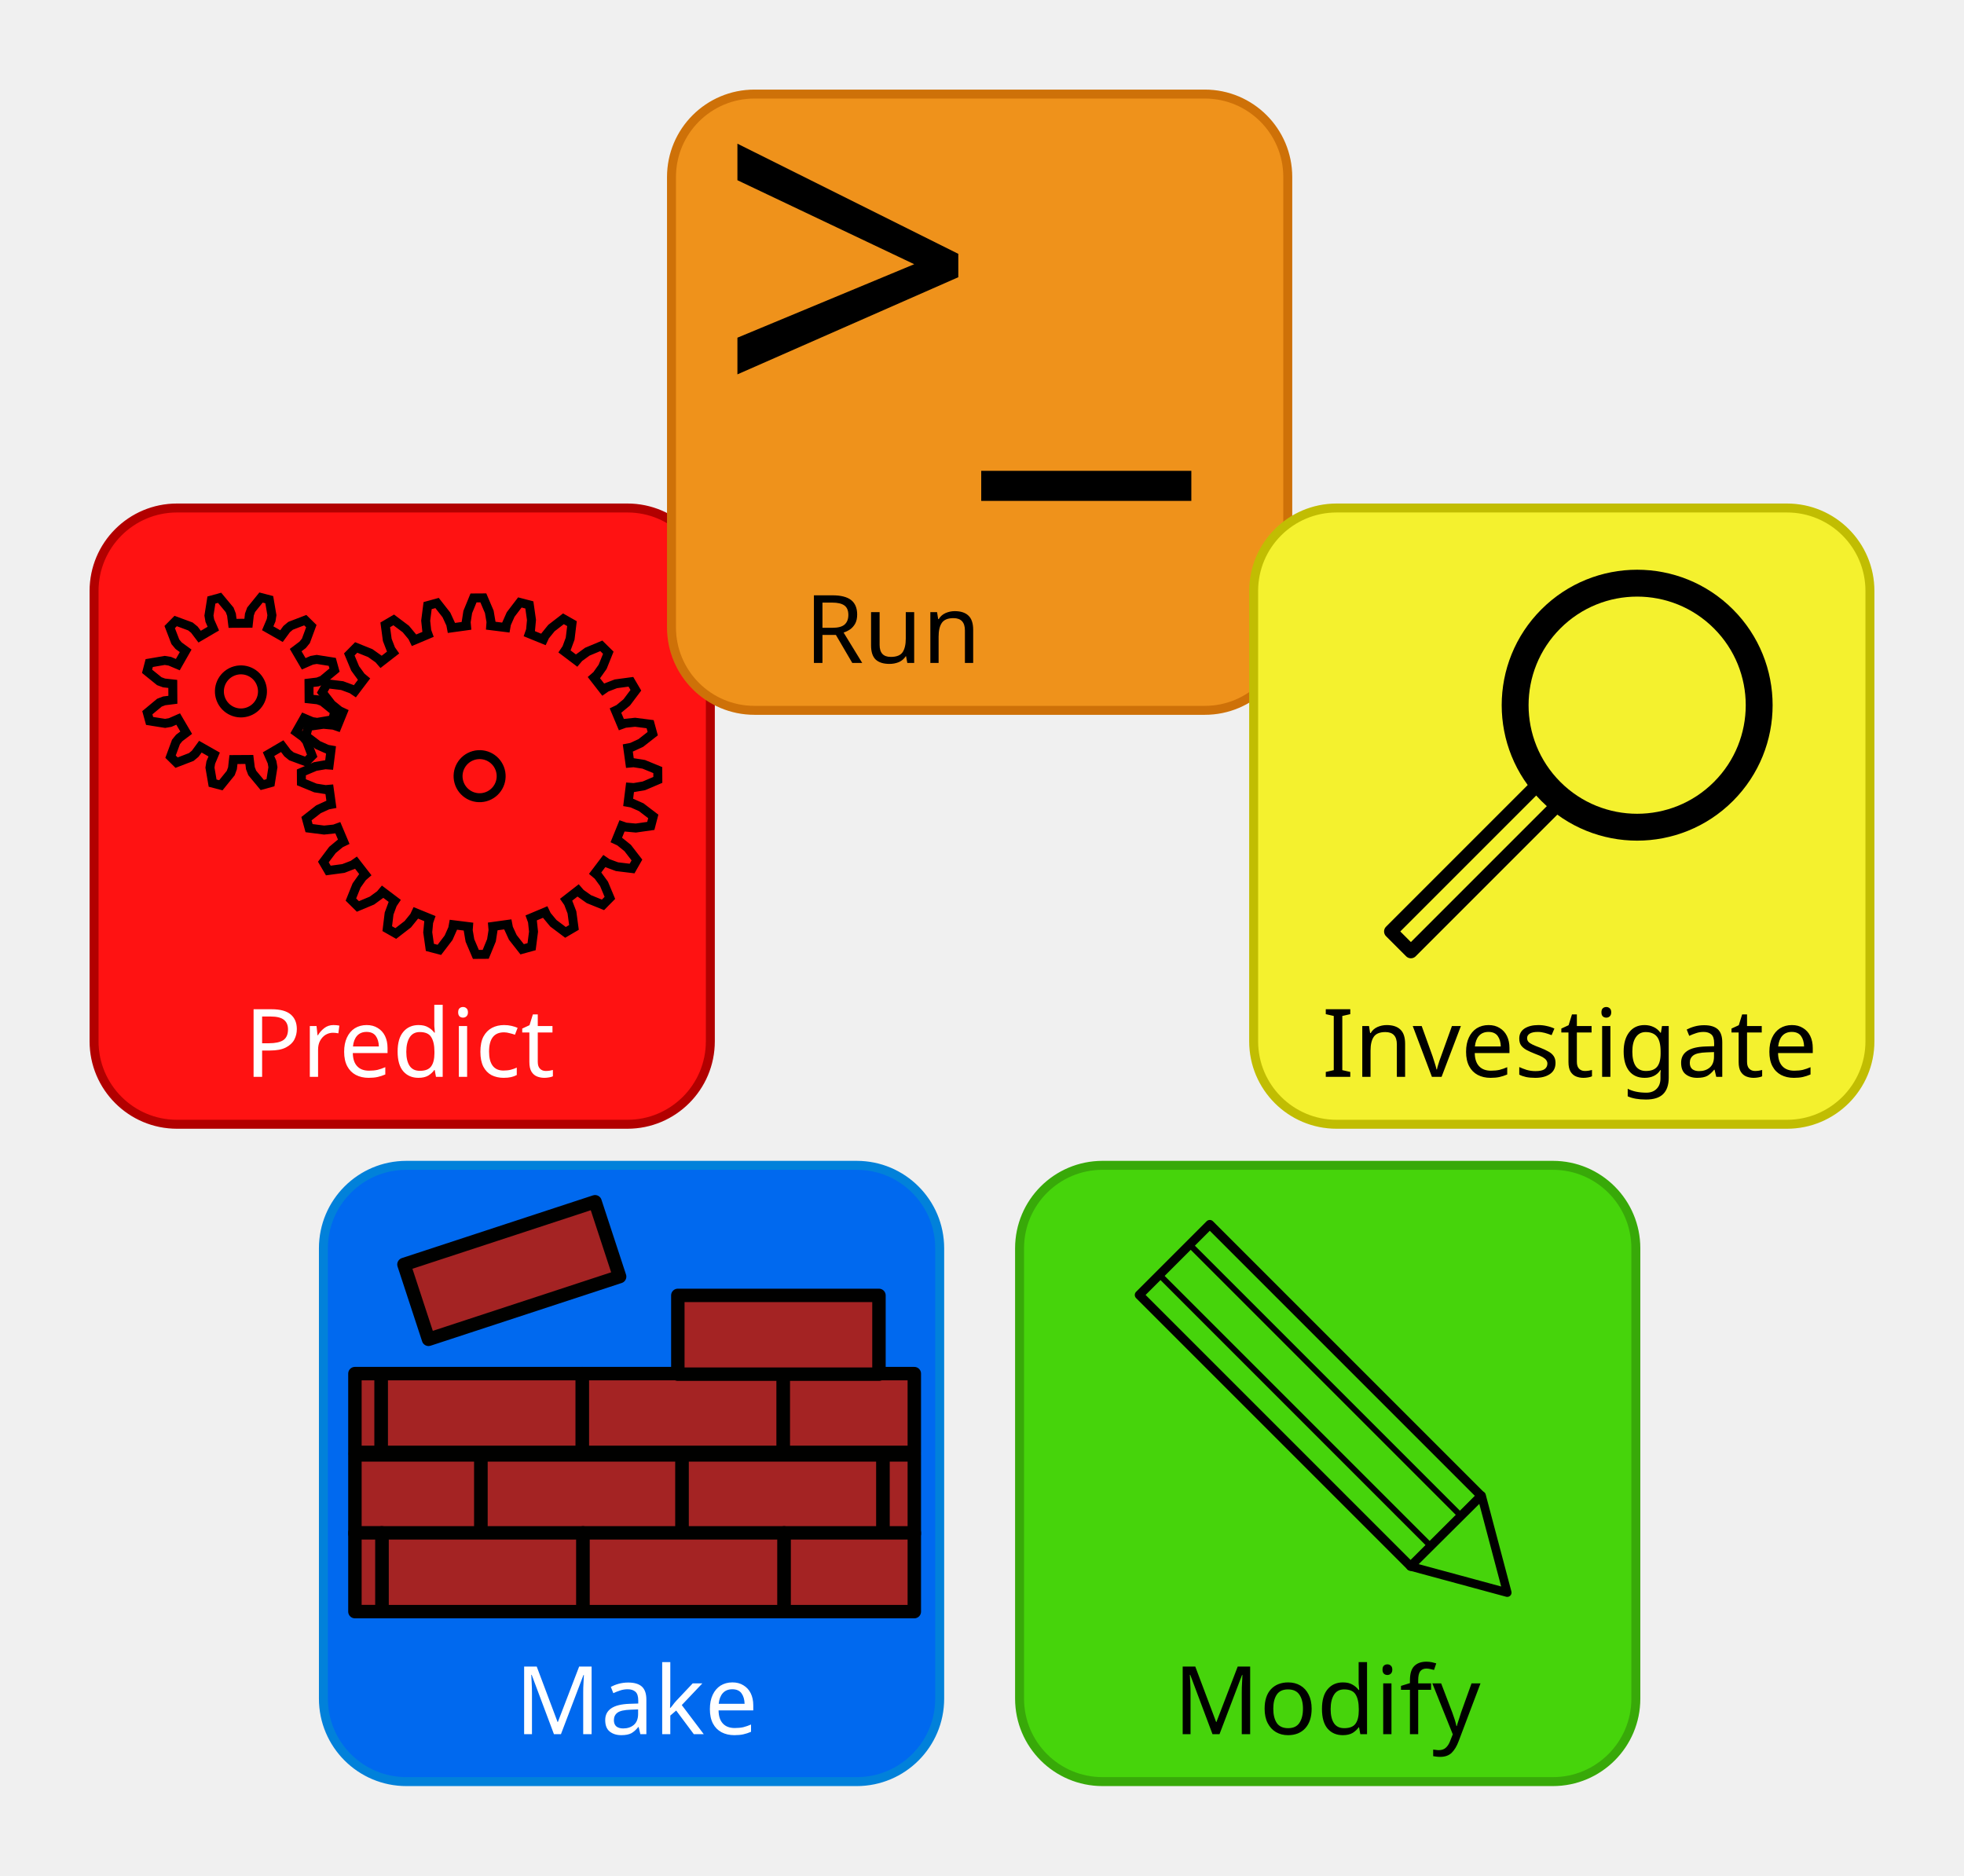
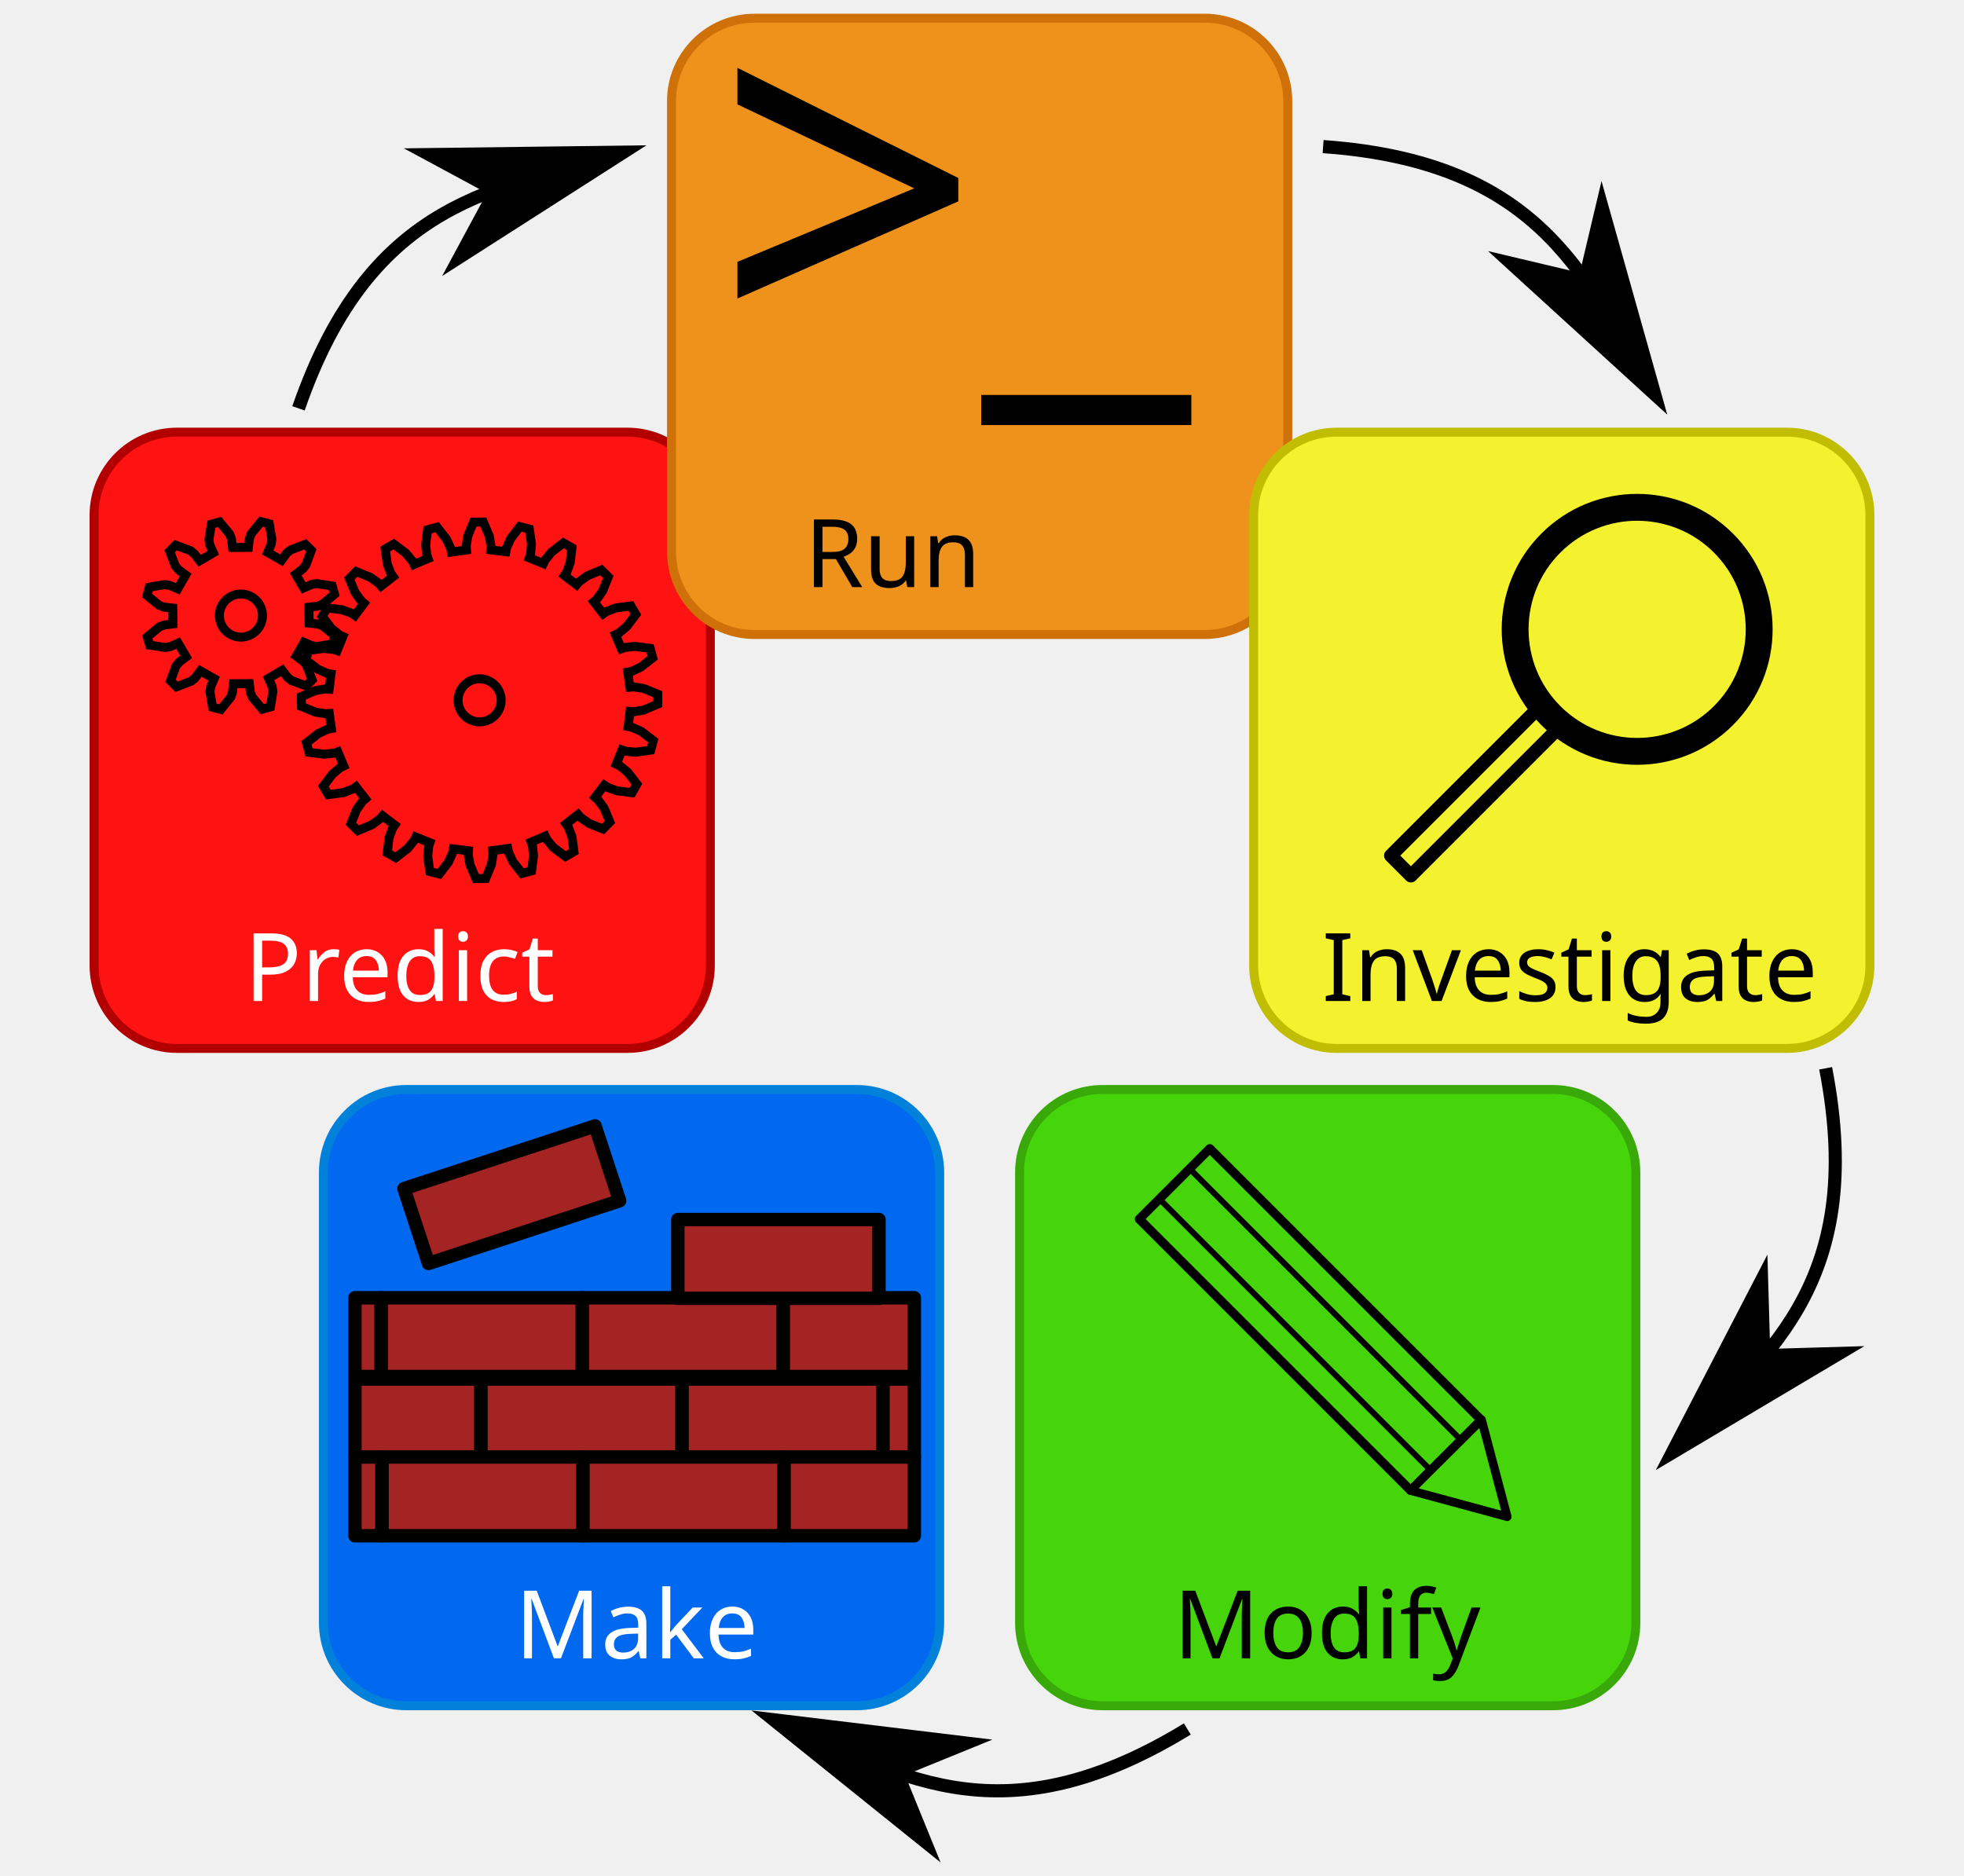
<svg xmlns="http://www.w3.org/2000/svg" width="219.232mm" height="209.373mm" viewBox="0 0 219.232 209.373" version="1.1" id="svg8">
-   <defs id="defs2" />
+   <defs id="defs2">
+     <marker style="overflow:visible" id="marker4212" refX="0.0" refY="0.0" orient="auto">
+       <path transform="scale(0.8) translate(12.5,0)" style="fill-rule:evenodd;stroke:#000000;stroke-width:1pt;stroke-opacity:1;fill:#000000;fill-opacity:1" d="M 0.0,0.0 L 5.0,-5.0 L -12.5,0.0 L 5.0,5.0 L 0.0,0.0 z " id="path4210" />
+     </marker>
+     <marker orient="auto" refY="0.0" refX="0.0" id="marker3516" style="overflow:visible">
+       <path id="path3514" d="M 0.0,0.0 L 5.0,-5.0 L -12.5,0.0 L 5.0,5.0 L 0.0,0.0 z " style="fill-rule:evenodd;stroke:#000000;stroke-width:1pt;stroke-opacity:1;fill:#000000;fill-opacity:1" transform="scale(0.8) translate(12.5,0)" />
+     </marker>
+     <marker style="overflow:visible" id="marker2976" refX="0.0" refY="0.0" orient="auto">
+       <path transform="scale(0.8) translate(12.5,0)" style="fill-rule:evenodd;stroke:#000000;stroke-width:1pt;stroke-opacity:1;fill:#000000;fill-opacity:1" d="M 0.0,0.0 L 5.0,-5.0 L -12.5,0.0 L 5.0,5.0 L 0.0,0.0 z " id="path2974" />
+     </marker>
+     <marker orient="auto" refY="0.0" refX="0.0" id="Arrow1Lstart" style="overflow:visible">
+       <path id="path866" d="M 0.0,0.0 L 5.0,-5.0 L -12.5,0.0 L 5.0,5.0 L 0.0,0.0 z " style="fill-rule:evenodd;stroke:#000000;stroke-width:1pt;stroke-opacity:1;fill:#000000;fill-opacity:1" transform="scale(0.8) translate(12.5,0)" />
+     </marker>
+   </defs>
  <g id="layer1" transform="translate(-49.56921,-50.76647)">
-     <g id="g1115" transform="translate(25.18379,45.95098)">
+     <g id="g1115" transform="translate(25.18379,37.48431)">
      <rect ry="9.26" y="61.521" x="34.885" height="68.792" width="68.792" id="rect1435" style="opacity:1;vector-effect:none;fill:#ff1212;fill-opacity:1;fill-rule:nonzero;stroke:#b20000;stroke-width:1;stroke-linecap:butt;stroke-linejoin:round;stroke-miterlimit:4;stroke-dasharray:none;stroke-dashoffset:0;stroke-opacity:1" />
      <g style="stroke:#000000;stroke-width:1;stroke-miterlimit:4;stroke-dasharray:none;stroke-opacity:1" transform="translate(-35.76785,29.63333)" id="g1447">
        <g id="g834" transform="matrix(0.8762359,-0.2409947,0.2409947,0.8762359,113.6901,61.82258)" style="fill:none;fill-opacity:1;stroke:#000000;stroke-width:1.1;stroke-miterlimit:4;stroke-dasharray:none;stroke-opacity:1">
          <path id="path830" style="fill:none;fill-opacity:1;stroke:#000000;stroke-width:1.1;stroke-miterlimit:4;stroke-dasharray:none;stroke-opacity:1" d="m 18.468,-1.487 0.464,-0.037 1.237,0.203 1.719,0.719 V 0.603 L 20.169,1.322 18.932,1.525 18.468,1.487 18.224,3.343 18.682,3.427 19.824,3.943 21.299,5.083 20.987,6.247 19.14,6.497 17.893,6.373 17.454,6.217 l -0.716,1.73 0.42,0.2 0.97,0.794 1.129,1.483 -0.603,1.044 -1.849,-0.237 -1.173,-0.443 -0.383,-0.264 -1.14,1.485 0.354,0.302 0.731,1.018 0.707,1.724 -0.852,0.852 -1.724,-0.707 -1.018,-0.731 -0.302,-0.354 -1.485,1.14 0.264,0.383 0.443,1.173 0.237,1.849 -1.044,0.603 L 8.94,18.128 8.146,17.158 7.946,16.738 6.217,17.454 6.373,17.893 6.497,19.14 6.247,20.987 5.083,21.299 3.943,19.824 3.427,18.682 3.343,18.224 1.487,18.468 1.525,18.932 1.322,20.169 0.603,21.889 h -1.205 l -0.719,-1.719 -0.203,-1.237 0.037,-0.464 -1.856,-0.244 -0.084,0.458 -0.516,1.142 -1.14,1.475 -1.164,-0.312 -0.25,-1.847 0.124,-1.247 0.156,-0.438 -1.73,-0.716 -0.2,0.42 -0.794,0.97 -1.483,1.129 -1.044,-0.603 0.237,-1.849 0.443,-1.173 0.264,-0.383 -1.485,-1.14 -0.302,0.354 -1.018,0.731 -1.724,0.707 -0.852,-0.852 0.707,-1.724 0.731,-1.018 0.354,-0.302 -1.14,-1.485 -0.383,0.264 -1.173,0.443 -1.849,0.237 -0.603,-1.044 1.129,-1.483 0.97,-0.794 0.42,-0.2 -0.716,-1.73 -0.438,0.156 -1.247,0.124 -1.847,-0.25 -0.312,-1.164 1.475,-1.14 1.142,-0.516 0.458,-0.084 -0.244,-1.856 -0.464,0.037 -1.237,-0.203 -1.719,-0.719 v -1.205 l 1.719,-0.719 1.237,-0.203 0.464,0.037 0.244,-1.856 -0.458,-0.084 -1.142,-0.516 -1.475,-1.14 0.312,-1.164 1.847,-0.25 1.247,0.124 0.438,0.156 0.716,-1.73 -0.42,-0.2 -0.97,-0.794 -1.129,-1.483 0.603,-1.044 1.849,0.237 1.173,0.443 0.383,0.264 1.14,-1.485 -0.354,-0.302 -0.731,-1.018 -0.707,-1.724 0.852,-0.852 1.724,0.707 1.018,0.731 0.302,0.354 1.485,-1.14 -0.264,-0.383 -0.443,-1.173 -0.237,-1.849 1.044,-0.603 1.483,1.129 0.794,0.97 0.2,0.42 1.73,-0.716 -0.156,-0.438 -0.124,-1.247 0.25,-1.847 1.164,-0.312 1.14,1.475 0.516,1.142 0.084,0.458 1.856,-0.244 -0.037,-0.464 0.203,-1.237 0.719,-1.719 h 1.205 l 0.719,1.719 0.203,1.237 -0.037,0.464 1.856,0.244 0.084,-0.458 0.516,-1.142 1.14,-1.475 1.164,0.312 0.25,1.847 -0.124,1.247 -0.156,0.438 1.73,0.716 0.2,-0.42 0.794,-0.97 1.483,-1.129 1.044,0.603 -0.237,1.849 -0.443,1.173 -0.264,0.383 1.485,1.14 0.302,-0.354 1.018,-0.731 1.724,-0.707 0.852,0.852 -0.707,1.724 -0.731,1.018 -0.354,0.302 1.14,1.485 0.383,-0.264 1.173,-0.443 1.849,-0.237 0.603,1.044 -1.129,1.483 -0.97,0.794 -0.42,0.2 0.716,1.73 0.438,-0.156 1.247,-0.124 1.847,0.25 0.312,1.164 -1.475,1.14 -1.142,0.516 -0.458,0.084 z" />
          <circle id="path832" style="fill:none;fill-opacity:1;stroke:#000000;stroke-width:1.1;stroke-miterlimit:4;stroke-dasharray:none;stroke-opacity:1" cx="0" cy="0" r="2.646" />
        </g>
        <g id="g1428" transform="matrix(0.8762359,-0.2409947,0.2409947,0.8762359,87.04804,52.36125)" style="fill:none;fill-opacity:1;stroke:#000000;stroke-width:1.1;stroke-miterlimit:4;stroke-dasharray:none;stroke-opacity:1">
          <path id="path1424" style="fill:none;fill-opacity:1;stroke:#000000;stroke-width:1.1;stroke-miterlimit:4;stroke-dasharray:none;stroke-opacity:1" d="m 8.333,-1.224 1.063,-0.156 0.624,0.061 1.759,0.796 v 1.046 L 10.02,1.319 9.396,1.38 8.333,1.224 7.828,3.107 8.827,3.503 9.337,3.868 10.462,5.437 9.94,6.342 8.018,6.152 7.447,5.893 6.604,5.226 5.226,6.604 5.893,7.447 6.152,8.018 6.342,9.94 5.437,10.462 3.868,9.337 3.503,8.827 3.107,7.828 1.224,8.333 1.38,9.396 1.319,10.02 0.523,11.779 h -1.046 l -0.796,-1.759 -0.061,-0.624 0.156,-1.063 -1.883,-0.505 -0.397,0.999 -0.364,0.51 -1.569,1.125 -0.905,-0.523 0.19,-1.922 0.259,-0.571 0.667,-0.843 -1.378,-1.378 -0.843,0.667 -0.571,0.259 -1.922,0.19 -0.523,-0.905 1.125,-1.569 0.51,-0.364 0.999,-0.397 -0.505,-1.883 -1.063,0.156 -0.624,-0.061 -1.759,-0.796 v -1.046 l 1.759,-0.796 0.624,-0.061 1.063,0.156 0.505,-1.883 -0.999,-0.397 -0.51,-0.364 -1.125,-1.569 0.523,-0.905 1.922,0.19 0.571,0.259 0.843,0.667 1.378,-1.378 -0.667,-0.843 -0.259,-0.571 -0.19,-1.922 0.905,-0.523 1.569,1.125 0.364,0.51 0.397,0.999 1.883,-0.505 -0.156,-1.063 0.061,-0.624 0.796,-1.759 h 1.046 l 0.796,1.759 0.061,0.624 -0.156,1.063 1.883,0.505 0.397,-0.999 0.364,-0.51 1.569,-1.125 0.905,0.523 -0.19,1.922 -0.259,0.571 -0.667,0.843 1.378,1.378 0.843,-0.667 0.571,-0.259 1.922,-0.19 0.523,0.905 -1.125,1.569 -0.51,0.364 -0.999,0.397 z" />
          <circle id="path1426" style="fill:none;fill-opacity:1;stroke:#000000;stroke-width:1.1;stroke-miterlimit:4;stroke-dasharray:none;stroke-opacity:1" cx="0" cy="0" r="2.646" />
        </g>
      </g>
      <text id="text1439" y="125.021" x="51.66" style="font-style:normal;font-weight:normal;font-size:10.583px;line-height:1.25;font-family:sans-serif;letter-spacing:0px;word-spacing:0px;fill:#ffffff;fill-opacity:1;stroke:none;stroke-width:0.265" xml:space="preserve">
        <tspan style="font-style:normal;font-variant:normal;font-weight:normal;font-stretch:normal;font-family:Ubuntu;-inkscape-font-specification:Ubuntu;fill:#ffffff;fill-opacity:1;stroke-width:0.265" y="125.021" x="51.66" id="tspan1437">Predict</tspan>
      </text>
    </g>
-     <g id="g1122" transform="translate(10.52872,46.04773)">
+     <g id="g1122" transform="translate(10.52872,37.58106)">
      <rect style="opacity:1;vector-effect:none;fill:#ef921b;fill-opacity:1;fill-rule:nonzero;stroke:#ce7108;stroke-width:1;stroke-linecap:butt;stroke-linejoin:round;stroke-miterlimit:4;stroke-dasharray:none;stroke-dashoffset:0;stroke-opacity:1" id="rect1461" width="68.792" height="68.792" x="113.996" y="15.219" ry="9.26" />
      <text xml:space="preserve" style="font-style:normal;font-weight:normal;font-size:10.583px;line-height:1.25;font-family:sans-serif;letter-spacing:0px;word-spacing:0px;fill:#000000;fill-opacity:1;stroke:none;stroke-width:0.265" x="148.328" y="78.719" id="text1479">
        <tspan id="tspan1477" x="148.328" y="78.719" style="font-style:normal;font-variant:normal;font-weight:normal;font-stretch:normal;font-family:Ubuntu;-inkscape-font-specification:Ubuntu;text-align:center;text-anchor:middle;stroke-width:0.265">Run</tspan>
      </text>
      <text xml:space="preserve" style="font-style:normal;font-variant:normal;font-weight:normal;font-stretch:normal;font-size:52.329px;line-height:1.25;font-family:'Ubuntu Mono';-inkscape-font-specification:'Ubuntu Mono';letter-spacing:0px;word-spacing:0px;fill:#000000;fill-opacity:1;stroke:none;stroke-width:0.613" x="118.747" y="52.57" id="text1597">
        <tspan id="tspan1595" x="118.747" y="52.57" style="font-style:normal;font-variant:normal;font-weight:normal;font-stretch:normal;font-family:'Iosevka Etoile';-inkscape-font-specification:'Iosevka Etoile';stroke-width:0.613">&gt;_</tspan>
      </text>
    </g>
-     <g id="g1103" transform="translate(16.42727,35.62796)">
+     <g id="g1103" transform="translate(16.42727,27.16129)">
      <rect ry="9.26" y="145.22" x="69.243" height="68.792" width="68.792" id="rect1527" style="opacity:1;vector-effect:none;fill:#0069ef;fill-opacity:1;fill-rule:nonzero;stroke:#0181da;stroke-width:1;stroke-linecap:butt;stroke-linejoin:round;stroke-miterlimit:4;stroke-dasharray:none;stroke-dashoffset:0;stroke-opacity:1" />
      <text id="text1545" y="208.72" x="90.616" style="font-style:normal;font-weight:normal;font-size:10.583px;line-height:1.25;font-family:sans-serif;letter-spacing:0px;word-spacing:0px;fill:#ffffff;fill-opacity:1;stroke:none;stroke-width:0.265" xml:space="preserve">
        <tspan style="font-style:normal;font-variant:normal;font-weight:normal;font-stretch:normal;font-family:Ubuntu;-inkscape-font-specification:Ubuntu;fill:#ffffff;fill-opacity:1;stroke-width:0.265" y="208.72" x="90.616" id="tspan1543">Make</tspan>
      </text>
      <rect y="177.544" x="109.26" height="8.793" width="22.451" id="rect941" style="opacity:1;vector-effect:none;fill:#a42323;fill-opacity:1;fill-rule:nonzero;stroke:#010100;stroke-width:1.5;stroke-linecap:butt;stroke-linejoin:round;stroke-miterlimit:4;stroke-dasharray:none;stroke-dashoffset:0;stroke-opacity:1" />
      <rect style="opacity:1;vector-effect:none;fill:#a42323;fill-opacity:1;fill-rule:nonzero;stroke:#010100;stroke-width:1.5;stroke-linecap:butt;stroke-linejoin:round;stroke-miterlimit:4;stroke-dasharray:none;stroke-dashoffset:0;stroke-opacity:1" id="rect943" width="22.451" height="8.793" x="86.809" y="177.544" />
      <path style="opacity:1;vector-effect:none;fill:#a42323;fill-opacity:1;fill-rule:nonzero;stroke:#010100;stroke-width:1.5;stroke-linecap:butt;stroke-linejoin:round;stroke-miterlimit:4;stroke-dasharray:none;stroke-dashoffset:0;stroke-opacity:1" d="m 72.76,177.544 v 8.793 h 14.049 v -8.793 z" id="rect945" />
      <path style="opacity:1;vector-effect:none;fill:#a42323;fill-opacity:1;fill-rule:nonzero;stroke:#010100;stroke-width:1.5;stroke-linecap:butt;stroke-linejoin:round;stroke-miterlimit:4;stroke-dasharray:none;stroke-dashoffset:0;stroke-opacity:1" d="m 135.202,186.337 v -8.793 h -3.492 v 8.793 z" id="rect947" />
      <rect style="opacity:1;vector-effect:none;fill:#a42323;fill-opacity:1;fill-rule:nonzero;stroke:#010100;stroke-width:1.5;stroke-linecap:butt;stroke-linejoin:round;stroke-miterlimit:4;stroke-dasharray:none;stroke-dashoffset:0;stroke-opacity:1" id="rect949" width="22.451" height="8.793" x="98.128" y="168.47" />
      <rect y="168.47" x="75.677" height="8.793" width="22.451" id="rect951" style="opacity:1;vector-effect:none;fill:#a42323;fill-opacity:1;fill-rule:nonzero;stroke:#010100;stroke-width:1.5;stroke-linecap:butt;stroke-linejoin:round;stroke-miterlimit:4;stroke-dasharray:none;stroke-dashoffset:0;stroke-opacity:1" />
      <path style="opacity:1;vector-effect:none;fill:#a42323;fill-opacity:1;fill-rule:nonzero;stroke:#010100;stroke-width:1.5;stroke-linecap:butt;stroke-linejoin:round;stroke-miterlimit:4;stroke-dasharray:none;stroke-dashoffset:0;stroke-opacity:1" d="m 72.76,168.47 v 8.793 h 2.917 v -8.793 z" id="rect953" />
      <path style="opacity:1;vector-effect:none;fill:#a42323;fill-opacity:1;fill-rule:nonzero;stroke:#010100;stroke-width:1.5;stroke-linecap:butt;stroke-linejoin:round;stroke-miterlimit:4;stroke-dasharray:none;stroke-dashoffset:0;stroke-opacity:1" d="m 135.202,177.263 v -8.793 h -14.623 v 8.793 z" id="rect955" />
      <rect style="opacity:1;vector-effect:none;fill:#a42323;fill-opacity:1;fill-rule:nonzero;stroke:#010100;stroke-width:1.5;stroke-linecap:butt;stroke-linejoin:round;stroke-miterlimit:4;stroke-dasharray:none;stroke-dashoffset:0;stroke-opacity:1" id="rect992" width="22.451" height="8.793" x="108.805" y="159.739" />
      <rect style="opacity:1;vector-effect:none;fill:#a42323;fill-opacity:1;fill-rule:nonzero;stroke:#010100;stroke-width:1.5;stroke-linecap:butt;stroke-linejoin:round;stroke-miterlimit:4;stroke-dasharray:none;stroke-dashoffset:0;stroke-opacity:1" id="rect935" width="22.451" height="8.793" x="75.771" y="186.244" />
      <rect y="186.244" x="98.222" height="8.793" width="22.451" id="rect937" style="opacity:1;vector-effect:none;fill:#a42323;fill-opacity:1;fill-rule:nonzero;stroke:#010100;stroke-width:1.5;stroke-linecap:butt;stroke-linejoin:round;stroke-miterlimit:4;stroke-dasharray:none;stroke-dashoffset:0;stroke-opacity:1" />
      <path style="opacity:1;vector-effect:none;fill:#a42323;fill-opacity:1;fill-rule:nonzero;stroke:#010100;stroke-width:1.5;stroke-linecap:butt;stroke-linejoin:round;stroke-miterlimit:4;stroke-dasharray:none;stroke-dashoffset:0;stroke-opacity:1" d="m 135.202,195.037 v -8.793 h -14.53 v 8.793 z" id="rect939" />
      <path style="opacity:1;vector-effect:none;fill:#a42323;fill-opacity:1;fill-rule:nonzero;stroke:#010100;stroke-width:1.5;stroke-linecap:butt;stroke-linejoin:round;stroke-miterlimit:4;stroke-dasharray:none;stroke-dashoffset:0;stroke-opacity:1" d="m 72.76,186.243 v 8.793 h 3.011 v -8.793 z" id="rect957" />
      <rect y="172.889" x="25.603" height="8.793" width="22.451" id="rect953-3" style="opacity:1;vector-effect:none;fill:#a42323;fill-opacity:1;fill-rule:nonzero;stroke:#010100;stroke-width:1.5;stroke-linecap:butt;stroke-linejoin:round;stroke-miterlimit:4;stroke-dasharray:none;stroke-dashoffset:0;stroke-opacity:1" transform="rotate(-18.16794)" />
    </g>
-     <g id="g1130" transform="translate(-2.803412,44.62806)">
+     <g id="g1130" transform="translate(-2.803412,36.1614)">
      <rect ry="9.26" y="62.844" x="192.312" height="68.792" width="68.792" id="rect1483" style="opacity:1;vector-effect:none;fill:#f4f12e;fill-opacity:1;fill-rule:nonzero;stroke:#c1bd02;stroke-width:1;stroke-linecap:butt;stroke-linejoin:round;stroke-miterlimit:4;stroke-dasharray:none;stroke-dashoffset:0;stroke-opacity:1" />
      <text id="text1501" y="126.344" x="199.943" style="font-style:normal;font-weight:normal;font-size:10.583px;line-height:1.25;font-family:sans-serif;letter-spacing:0px;word-spacing:0px;fill:#000000;fill-opacity:1;stroke:none;stroke-width:0.265" xml:space="preserve">
        <tspan style="font-style:normal;font-variant:normal;font-weight:normal;font-stretch:normal;font-family:Ubuntu;-inkscape-font-specification:Ubuntu;stroke-width:0.265" y="126.344" x="199.943" id="tspan1499">Investigate</tspan>
      </text>
      <g style="stroke:#000000;stroke-opacity:1" transform="rotate(45,231.2619,84.0606)" id="g1084">
        <rect style="opacity:1;vector-effect:none;fill:#f4f12e;fill-opacity:1;fill-rule:nonzero;stroke:#000000;stroke-width:1.5;stroke-linecap:butt;stroke-linejoin:round;stroke-miterlimit:4;stroke-dasharray:none;stroke-dashoffset:0;stroke-opacity:1" id="rect1080" width="3.175" height="24.606" x="232.966" y="94.594" />
        <circle style="opacity:1;vector-effect:none;fill:#f4f12e;fill-opacity:1;fill-rule:nonzero;stroke:#000000;stroke-width:3;stroke-linecap:butt;stroke-linejoin:round;stroke-miterlimit:4;stroke-dasharray:none;stroke-dashoffset:0;stroke-opacity:1" id="path1078" cx="234.553" cy="81.894" r="13.621" />
      </g>
    </g>
-     <g id="g1151" transform="translate(5.726944,40.21699)">
+     <g id="g1151" transform="translate(5.726944,31.75032)">
      <g id="g1525" transform="translate(87.04791,108.7438)">
        <rect ry="9.26" y="31.887" x="70.604" height="68.792" width="68.792" id="rect1505" style="opacity:1;vector-effect:none;fill:#46d40b;fill-opacity:1;fill-rule:nonzero;stroke:#38a909;stroke-width:1;stroke-linecap:butt;stroke-linejoin:round;stroke-miterlimit:4;stroke-dasharray:none;stroke-dashoffset:0;stroke-opacity:1" />
        <text id="text1523" y="95.387" x="87.781" style="font-style:normal;font-weight:normal;font-size:10.583px;line-height:1.25;font-family:sans-serif;letter-spacing:0px;word-spacing:0px;fill:#000000;fill-opacity:1;stroke:none;stroke-width:0.265" xml:space="preserve">
          <tspan style="font-style:normal;font-variant:normal;font-weight:normal;font-stretch:normal;font-family:Ubuntu;-inkscape-font-specification:Ubuntu;stroke-width:0.265" y="95.387" x="87.781" id="tspan1521">Modify</tspan>
        </text>
      </g>
      <g transform="rotate(45,193.9877,174.0287)" style="stroke:#000000;stroke-opacity:1" id="g1141">
        <rect style="opacity:1;vector-effect:none;fill:#46d40b;fill-opacity:1;fill-rule:nonzero;stroke:#000000;stroke-width:1;stroke-linecap:butt;stroke-linejoin:round;stroke-miterlimit:4;stroke-dasharray:none;stroke-dashoffset:0;stroke-opacity:1" id="rect1132" width="42.843" height="11.132" x="164.357" y="165.757" />
        <path style="opacity:1;vector-effect:none;fill:#46d40b;fill-opacity:1;fill-rule:nonzero;stroke:#000000;stroke-width:1.001;stroke-linecap:butt;stroke-linejoin:round;stroke-miterlimit:4;stroke-dasharray:none;stroke-dashoffset:0;stroke-opacity:1" id="path1134" d="m 218.584,168.4 -3.99,4.268 -3.99,4.268 -1.701,-5.59 -1.701,-5.59 5.692,1.322 z" transform="matrix(-0.7019544,0.6526863,-0.6526863,-0.7019544,470.5285,152.4526)" />
        <rect y="168.937" x="164.357" height="4.773" width="42.843" id="rect1136" style="opacity:1;vector-effect:none;fill:none;fill-opacity:1;fill-rule:nonzero;stroke:#000000;stroke-width:0.655;stroke-linecap:butt;stroke-linejoin:round;stroke-miterlimit:4;stroke-dasharray:none;stroke-dashoffset:0;stroke-opacity:1" />
      </g>
    </g>
+     <path style="fill:none;stroke:#000000;stroke-width:1.465;stroke-linecap:butt;stroke-linejoin:miter;stroke-miterlimit:4;stroke-dasharray:none;stroke-opacity:1;marker-start:url(#Arrow1Lstart)" d="M 119.007,67.802 C 105.407,71.873 91.077,72.64 82.888,96.348" id="path864" />
+     <path id="path2972" d="M 234.183,94.629 C 226.731,82.547 222.281,68.903 197.261,67.13" style="fill:none;stroke:#000000;stroke-width:1.465;stroke-linecap:butt;stroke-linejoin:miter;stroke-miterlimit:4;stroke-dasharray:none;stroke-opacity:1;marker-start:url(#marker2976)" />
+     <path style="fill:none;stroke:#000000;stroke-width:1.465;stroke-linecap:butt;stroke-linejoin:miter;stroke-miterlimit:4;stroke-dasharray:none;stroke-opacity:1;marker-start:url(#marker3516)" d="m 236.351,212.796 c 9.742,-10.326 21.769,-18.155 17.006,-42.781" id="path3512" />
+     <path id="path4208" d="m 136.079,242.802 c 13.082,5.513 24.624,14.041 46.027,0.963" style="fill:none;stroke:#000000;stroke-width:1.465;stroke-linecap:butt;stroke-linejoin:miter;stroke-miterlimit:4;stroke-dasharray:none;stroke-opacity:1;marker-start:url(#marker4212)" />
  </g>
</svg>
